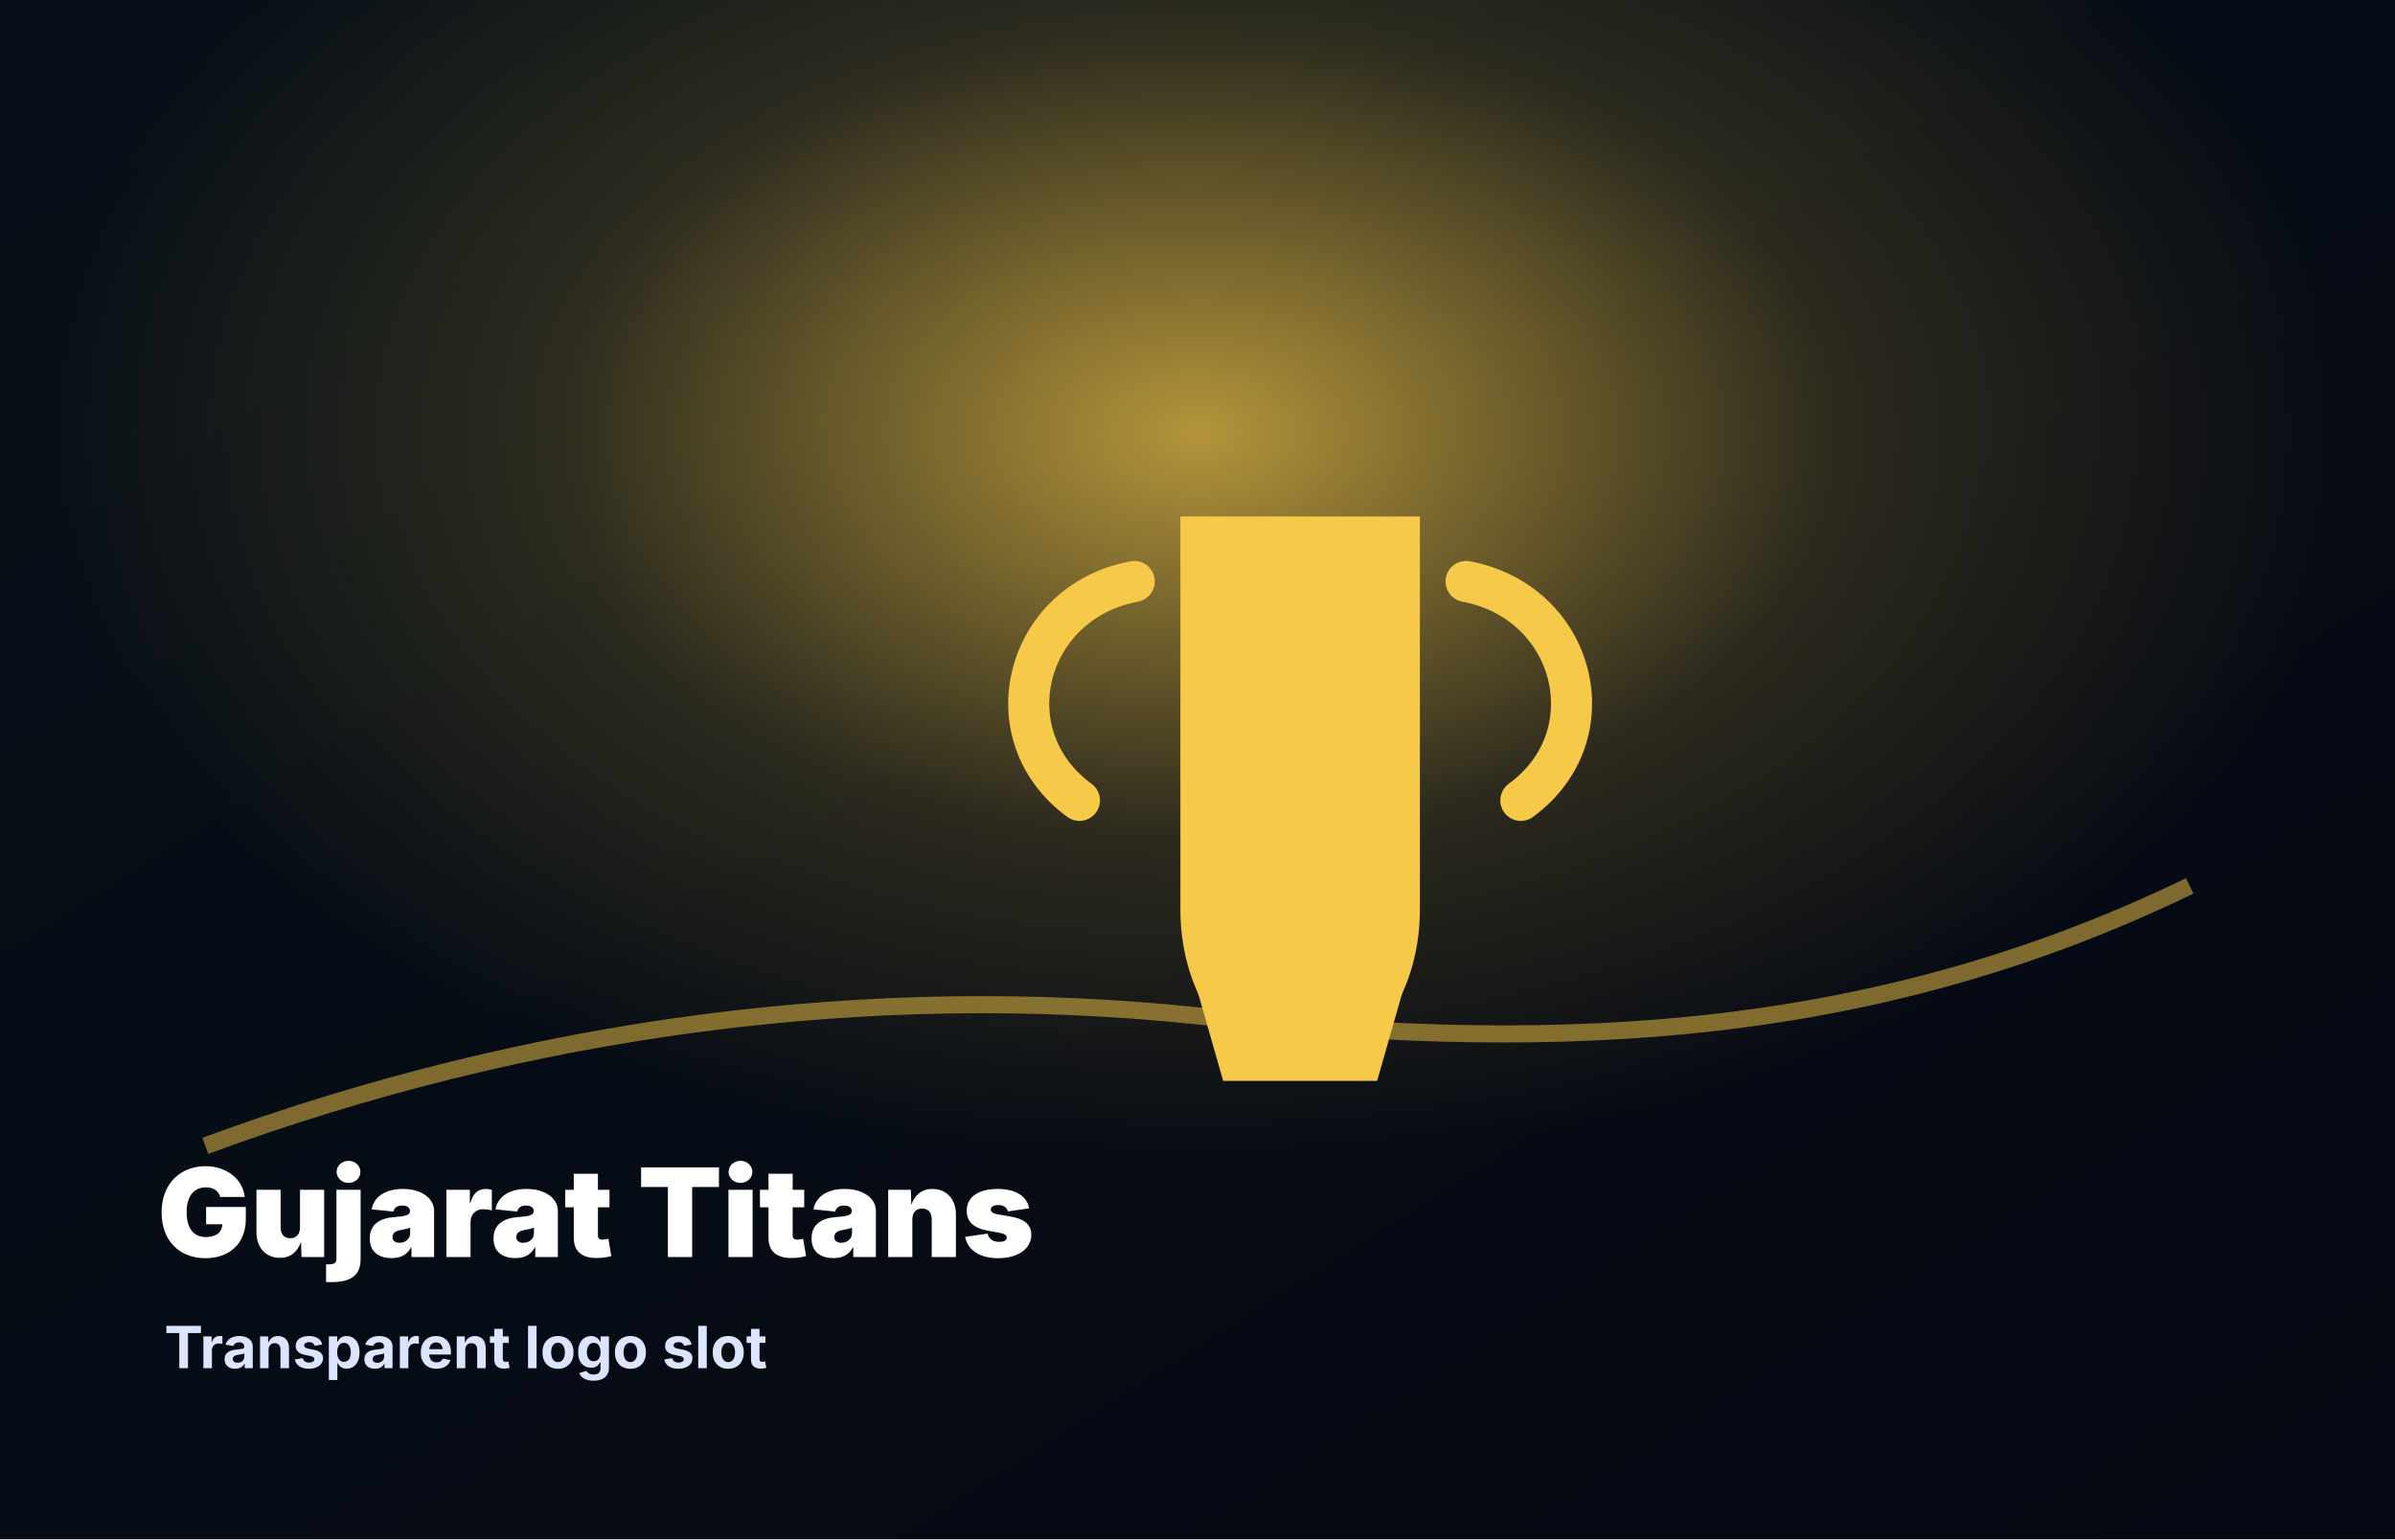
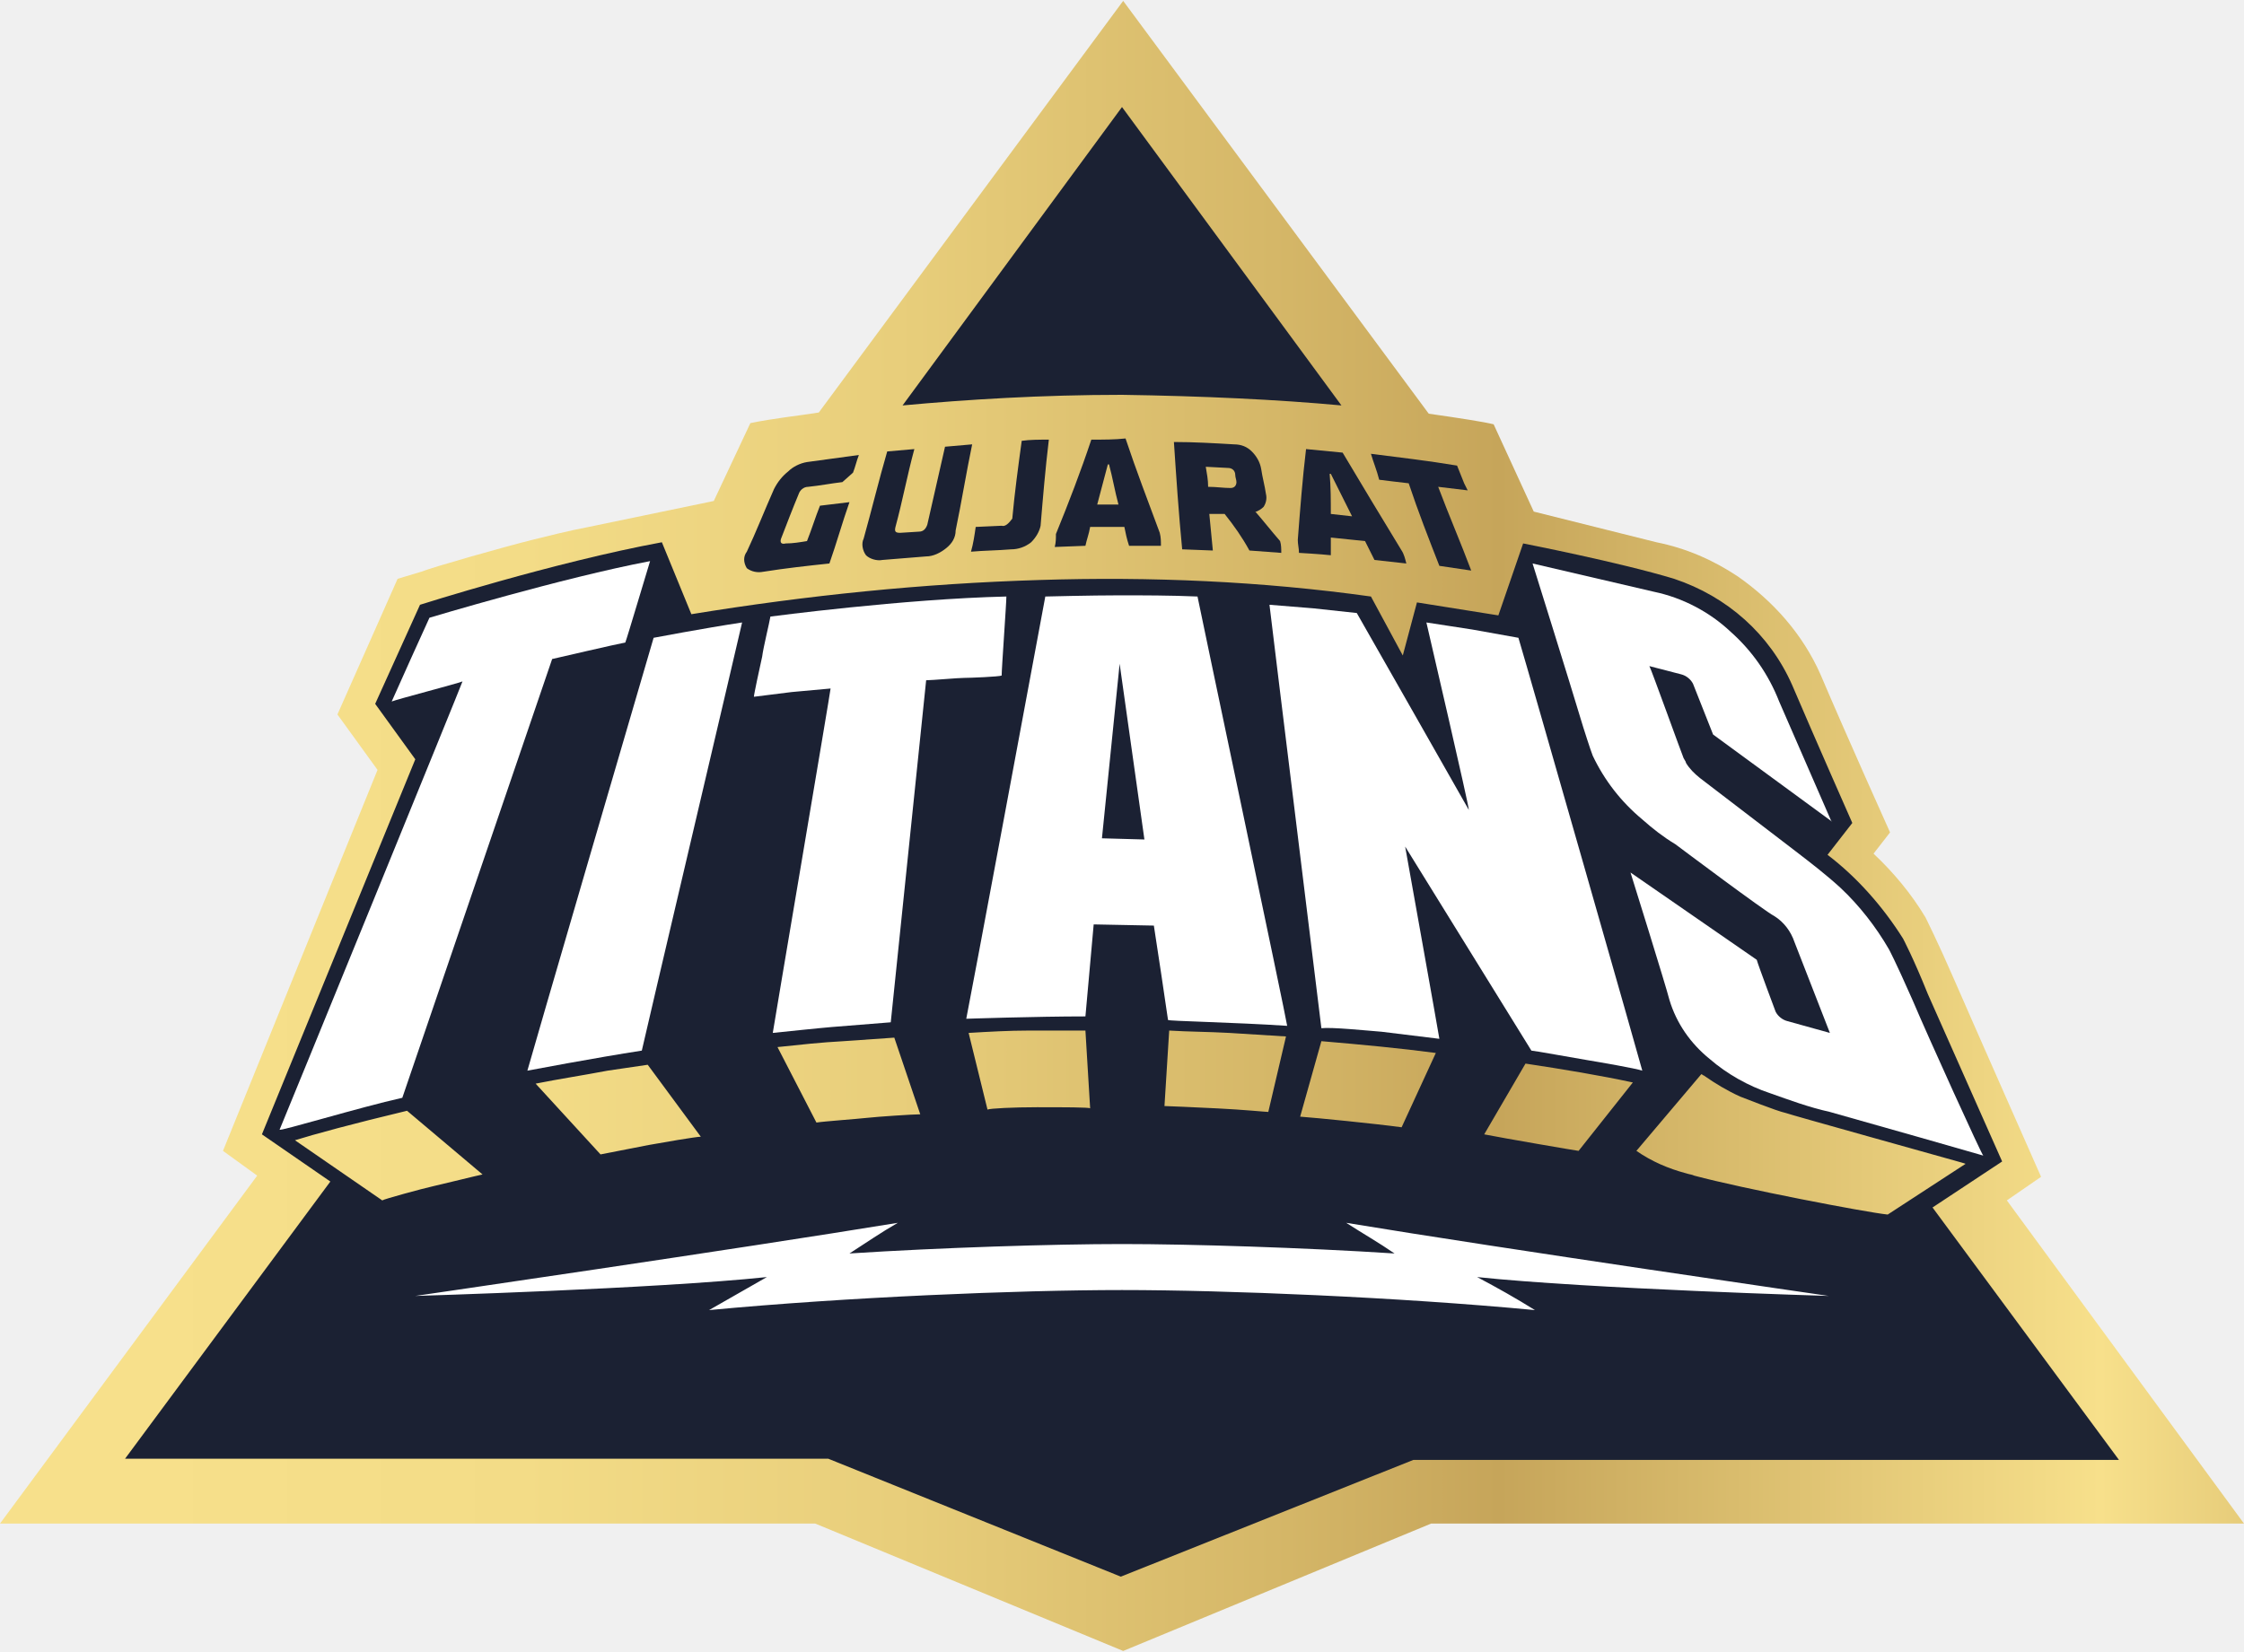
- <svg xmlns="http://www.w3.org/2000/svg" width="1400" height="900" viewBox="0 0 1400 900">
-   <defs>
-     <linearGradient id="bg" x1="0" x2="1" y1="0" y2="1">
-       <stop offset="0" stop-color="#071018" />
-       <stop offset="1" stop-color="#050812" />
-     </linearGradient>
-     <radialGradient id="glow" cx="50%" cy="28%" r="48%">
-       <stop offset="0" stop-color="#f7c948" stop-opacity=".72" />
-       <stop offset=".55" stop-color="#f7c948" stop-opacity=".16" />
-       <stop offset="1" stop-color="#f7c948" stop-opacity="0" />
-     </radialGradient>
-   </defs>
-   <rect width="1400" height="900" fill="url(#bg)" />
-   <rect width="1400" height="900" fill="url(#glow)" />
-   <path d="M120 670c190-70 390-96 580-76s382 20 580-76" fill="none" stroke="#f7c948" stroke-width="10" stroke-opacity=".5" />
-   <g transform="translate(575 172)">
-     <path d="M120 390h130l-20 70H140z" fill="#f7c948" />
-     <path d="M115 130h140v230c0 52-32 94-70 94s-70-42-70-94z" fill="#f7c948" />
-     <path d="M88 168c-64 12-84 90-32 128" fill="none" stroke="#f7c948" stroke-width="24" stroke-linecap="round" />
-     <path d="M282 168c64 12 84 90 32 128" fill="none" stroke="#f7c948" stroke-width="24" stroke-linecap="round" />
+ <svg xmlns="http://www.w3.org/2000/svg" enable-background="new 0 0 281.7 196.2" height="271.354" viewBox="45.8 28.2 190.2 139.9" width="368.523">
+   <linearGradient id="a" gradientUnits="userSpaceOnUse" x1="43.31" x2="255.71" y1="98.12" y2="98.12">
+     <stop offset=".07" stop-color="#f7e08b" />
+     <stop offset=".22" stop-color="#f3dc87" />
+     <stop offset=".37" stop-color="#e8ce7b" />
+     <stop offset=".52" stop-color="#d5b768" />
+     <stop offset=".61" stop-color="#c6a55a" />
+     <stop offset=".85" stop-color="#f7e08b" />
+     <stop offset=".93" stop-color="#e0c473" />
+     <stop offset="1" stop-color="#c6a55a" />
+   </linearGradient>
+   <path d="m215.9 129.9 2.9-2s-6.1-13.8-7.4-16.8-2.4-5.2-2.4-5.2c-1.2-2-2.7-3.8-4.4-5.4l1.4-1.8s-3.6-8-5.9-13.4c-1.5-3.4-4-6.2-7-8.3-2.1-1.4-4.4-2.4-6.9-2.9l-10.4-2.6-3.4-7.4c-.8-.2-2.7-.5-5.5-.9l-25.9-35-25.8 34.9c-1.9.3-3.9.5-5.8.9l-3.1 6.6-10.6 2.2c-1.6.3-3.6.8-4.8 1.1-2.4.6-8.4 2.3-9.4 2.7l-2 .6-5.1 11.5 3.4 4.7-13.1 32.3 2.9 2.1-21.8 29.5h69.1l26.1 10.8 26.1-10.8h68.9z" fill="url(#a)" />
+   <g fill="#1b2133">
+     <path d="m209.6 130.5 5.9-3.9-6.3-14.2c-1.2-3-2.1-4.7-2.1-4.7-1.7-2.7-3.9-5.2-6.4-7.1l2.1-2.7s-3.4-7.7-5.1-11.7c-1.9-4.3-5.5-7.5-10-9-4.6-1.4-12.8-3-12.8-3l-2.1 6.1c-1.9-.3-6.9-1.1-6.9-1.1l-1.2 4.5-2.7-5c-9.3-1.3-18.7-1.7-28.1-1.4-9.9.3-19.7 1.3-29.5 2.9l-2.5-6.1c-9.2 1.7-20.5 5.3-20.5 5.3l-3.8 8.4 3.4 4.7-13 31.8 5.8 4-17.4 23.5h59.6l24.8 10 24.8-9.9h59.8zm-127.1-1.8c-.9.2-4.2 1.1-4.3 1.2l-7.4-5.1c1.6-.5 4.9-1.4 9.5-2.5l6.4 5.4c-.5.1-3.3.8-4.2 1zm18.3-3.5-4.1.8-5.5-6c2-.4 4-.7 6.1-1.1l3.4-.5 4.5 6.1c-.4 0-3.3.5-4.4.7zm18.5-2.3c-.9.1-3.7.3-4.3.4l-3.3-6.4c1.9-.2 3.7-.4 5.6-.5l4.3-.3 2.2 6.5c-.6 0-3.6.2-4.5.3zm14.4-.9c-2 0-4 .1-4.2.2l-1.6-6.5c1.7-.1 3.4-.2 5.1-.2h4.8l.4 6.6c0-.1-2.3-.1-4.5-.1zm19.6.4c-.2 0-2.2-.2-4.3-.3s-4.2-.2-4.5-.2l.4-6.4c1.6.1 3.3.1 5.1.2l4.8.3zm11.3 1.3c-2.2-.3-7.2-.8-8.6-.9l1.8-6.4c3.5.3 6.7.6 9.7 1zm15 2c-.1 0-6.5-1.1-8-1.4l3.5-6c3.3.5 6.3 1 9.1 1.6zm9.8 2.1c-.2-.1-.4-.1-.7-.2-1.5-.4-2.9-1-4.2-1.9l5.5-6.5c.1 0 .1.1.2.1 1 .7 2 1.3 3.1 1.8.3.1 3 1.2 3.9 1.4.2.1 13.5 3.8 14.9 4.2l.3.1-6.6 4.3c-1.9-.2-12.3-2.2-16.4-3.3z" />
+     <path d="m110.5 76.6c1.9-.3 3.7-.5 5.6-.7.6-1.7 1.1-3.5 1.7-5.2-.8.1-1.7.2-2.5.3-.4 1-.7 2-1.1 3-.6.1-1.2.2-1.8.2-.4.1-.5-.1-.4-.4.5-1.3 1-2.6 1.5-3.8.1-.3.4-.6.8-.6 1-.1 2-.3 2.9-.4l.9-.8c.2-.5.3-1 .5-1.5-1.5.2-2.9.4-4.4.6-.6.1-1.2.4-1.6.8-.5.4-.9.9-1.2 1.5-.8 1.8-1.5 3.6-2.3 5.3-.3.4-.3.9 0 1.4.4.3.9.4 1.4.3z" />
+     <path d="m120.6 75.6c1.2-.1 2.5-.2 3.7-.3.6 0 1.2-.3 1.7-.7s.8-.9.8-1.5c.5-2.4.9-4.9 1.4-7.3l-2.3.2c-.5 2.2-1 4.4-1.5 6.6-.1.3-.3.6-.7.6l-1.6.1c-.4 0-.5-.1-.4-.5.6-2.2 1-4.4 1.6-6.6l-2.3.2c-.7 2.4-1.3 4.9-2 7.4-.2.4-.1 1 .2 1.4.3.3.9.5 1.4.4z" />
+     <path d="m130.7 72.7-2.2.1c-.1.7-.2 1.4-.4 2.1 1.1-.1 2.2-.1 3.4-.2.6 0 1.2-.2 1.7-.6.4-.4.7-.9.8-1.4.2-2.4.4-4.8.7-7.3-.8 0-1.6 0-2.3.1-.3 2.2-.6 4.4-.8 6.6-.3.4-.6.7-.9.6 0 .1 0 .1 0 0z" />
+     <path d="m165.2 69.1c.8 2.4 1.7 4.7 2.6 7l2.7.4c-.9-2.4-1.9-4.7-2.8-7.1l2.5.3-.3-.6-.6-1.5c-2.4-.4-4.9-.7-7.3-1 .2.7.5 1.4.7 2.2.8.1 1.6.2 2.5.3z" />
+     <path d="m138.3 65.4c-.9 2.7-1.9 5.3-3 8 0 .4 0 .7-.1 1.1l2.6-.1c.1-.5.3-1 .4-1.6h2.9c.1.5.2 1 .4 1.6h2.7c0-.4 0-.7-.1-1.1-1-2.7-2-5.3-2.9-8-.9.1-1.9.1-2.9.1zm.5 5.5c.3-1.1.6-2.3.9-3.4h.1c.3 1.1.5 2.3.8 3.4z" />
+     <path d="m151.7 74.8 2.7.2c0-.3 0-.7-.1-1-.7-.8-1.4-1.7-2.1-2.5h.1c.2-.1.4-.2.6-.4.2-.3.3-.7.2-1.1-.1-.7-.3-1.4-.4-2.1-.1-.6-.4-1.1-.8-1.5s-.9-.6-1.5-.6c-1.7-.1-3.4-.2-5.1-.2.2 3 .4 6 .7 9.1l2.6.1c-.1-1-.2-2.1-.3-3.1h1.3c.8 1 1.5 2 2.1 3.1zm-3.5-5.4c0-.6-.1-1.1-.2-1.7l1.9.1c.3 0 .6.2.6.6 0 .2.1.4.1.6s-.1.5-.5.5c-.6 0-1.2-.1-1.9-.1z" />
+     <path d="m155.8 73.9c0 .4.1.7.1 1.1 0 0 1.8.1 2.7.2 0-.5 0-1 0-1.5 1 .1 1.9.2 2.9.3l.8 1.6 2.7.3c-.1-.4-.2-.8-.4-1.1-1.7-2.8-3.4-5.6-5-8.3l-3.1-.3c-.3 2.5-.5 5.1-.7 7.7zm2.8-5.6c.6 1.2 1.2 2.4 1.8 3.6l-1.8-.2c0-1.1 0-2.3-.1-3.4z" />
+     <path d="m159.5 62.5-18.6-25.3-18.6 25.3c5.4-.5 11.8-.9 18.6-.9 6.8.1 13.2.4 18.6.9z" />
  </g>
-   <text x="92" y="735" fill="#fff" font-family="Inter, Arial, sans-serif" font-size="72" font-weight="900">Gujarat Titans</text>
-   <text x="96" y="800" fill="#dbe5ff" font-family="Inter, Arial, sans-serif" font-size="34" font-weight="700">Transparent logo slot</text>
+   <path d="m159.9 131.8c1.4.9 2.8 1.7 4.1 2.6-7.7-.5-17.3-.8-23.1-.8s-15.4.3-23.1.8c1.4-.9 2.7-1.8 4.1-2.6-13.4 2.2-40.9 6.2-40.9 6.2s20.3-.6 29.8-1.6c-1.6.9-3.3 1.9-4.9 2.8 11.6-1.1 26.2-1.7 35-1.7s23.4.6 35 1.7c-1.6-1-3.2-1.9-4.9-2.8 9.5 1 29.8 1.6 29.8 1.6s-27.6-4-40.9-6.2z" fill="#fff" />
+   <path d="m116.2 86.5c0 .2-4.9 29.1-4.9 29.2 1-.1 3.8-.4 5-.5s5-.4 5-.4l3-29c.5 0 2.7-.2 3.2-.2s3-.1 3.2-.2c0-.6.4-6.1.4-6.7-8.7.2-20 1.7-20 1.7-.1.6-.6 2.6-.7 3.4-.2.9-.7 3.2-.7 3.4l3.2-.4z" fill="#fff" />
+   <path d="m162.9 115.6 4.9.6c0-.1-2.9-16.3-2.9-16.3l10.7 17.3c.2 0 3.5.6 4.7.8s4.1.7 4.7.9c0-.1-9.6-33.7-10.5-36.7l-3.9-.7c-.7-.1-3.2-.5-3.9-.6.3 1.3 3.6 15.5 3.6 15.9-.1-.2-9.1-16-9.5-16.7l-3.7-.4-3.7-.3c.3 2.6 4.4 35.8 4.4 35.9.9-.1 3.8.2 5.1.3z" fill="#fff" />
+   <path d="m90.5 118.9s5.8-1.1 9.7-1.7c0-.1 8.4-35.8 8.5-36.3-3.3.5-7.5 1.3-7.5 1.3-.3 1-10.7 36.6-10.7 36.7z" fill="#fff" />
+   <path d="m98.8 82.6c.1-.2 2-6.6 2.1-6.9-7.4 1.4-18.7 4.8-18.7 4.8-.1.2-2.9 6.4-3.2 7.1.5-.2 5.5-1.5 6-1.7 0 .1-15.4 37.8-15.5 38s6.8-1.9 10.4-2.7l12.7-37.2s5.6-1.3 6.2-1.4z" fill="#fff" />
+   <path d="m207.9 112.9c-1.5-3.4-2-4.3-2-4.3-1.1-1.9-2.5-3.7-4.1-5.2-1.2-1.1-2.5-2.1-3.8-3.1l-8.1-6.2c-.5-.4-.9-.8-1.2-1.3 0-.1-.1-.2-.2-.4s-2.8-7.7-2.9-7.8l2.7.7c.4.1.8.4 1 .8l1.7 4.3 10.1 7.4-.1-.1-4.4-10.1c-.9-2.3-2.3-4.3-4.1-5.9-1.8-1.7-4.1-2.9-6.5-3.4l-10.3-2.4s3.1 9.9 4.3 13.9c0 0 .6 1.9.8 2.4 1 2.1 2.4 3.9 4.2 5.4.9.8 1.8 1.5 2.8 2.1.4.3 7.6 5.7 8.4 6.1.8.5 1.4 1.3 1.7 2.2l3 7.7-3.6-1c-.4-.1-.8-.4-1-.8 0 0-1.5-4-1.6-4.4l-10.7-7.4s3 9.6 3.3 10.8c.6 2 1.8 3.7 3.4 5 1.5 1.3 3.3 2.3 5.1 2.9 1.7.6 3.3 1.2 5.1 1.6 3.2.9 12.7 3.6 13 3.7-.1 0-4.6-9.9-6-13.2z" fill="#fff" />
+   <path d="m147.3 78.7c-2.3-.1-4.6-.1-6.6-.1-2.4 0-6.3.1-6.3.1-.4 2.2-6.5 34.9-6.7 35.8 0 0 5.9-.2 10.1-.2l.7-7.8 5.1.1c.1.6 1.2 7.9 1.2 8s5.6.2 10.1.5c0-.3-7.6-36.3-7.6-36.4zm-4.5 20.6-3.6-.1 1.5-14.8z" fill="#fff" />
</svg>
